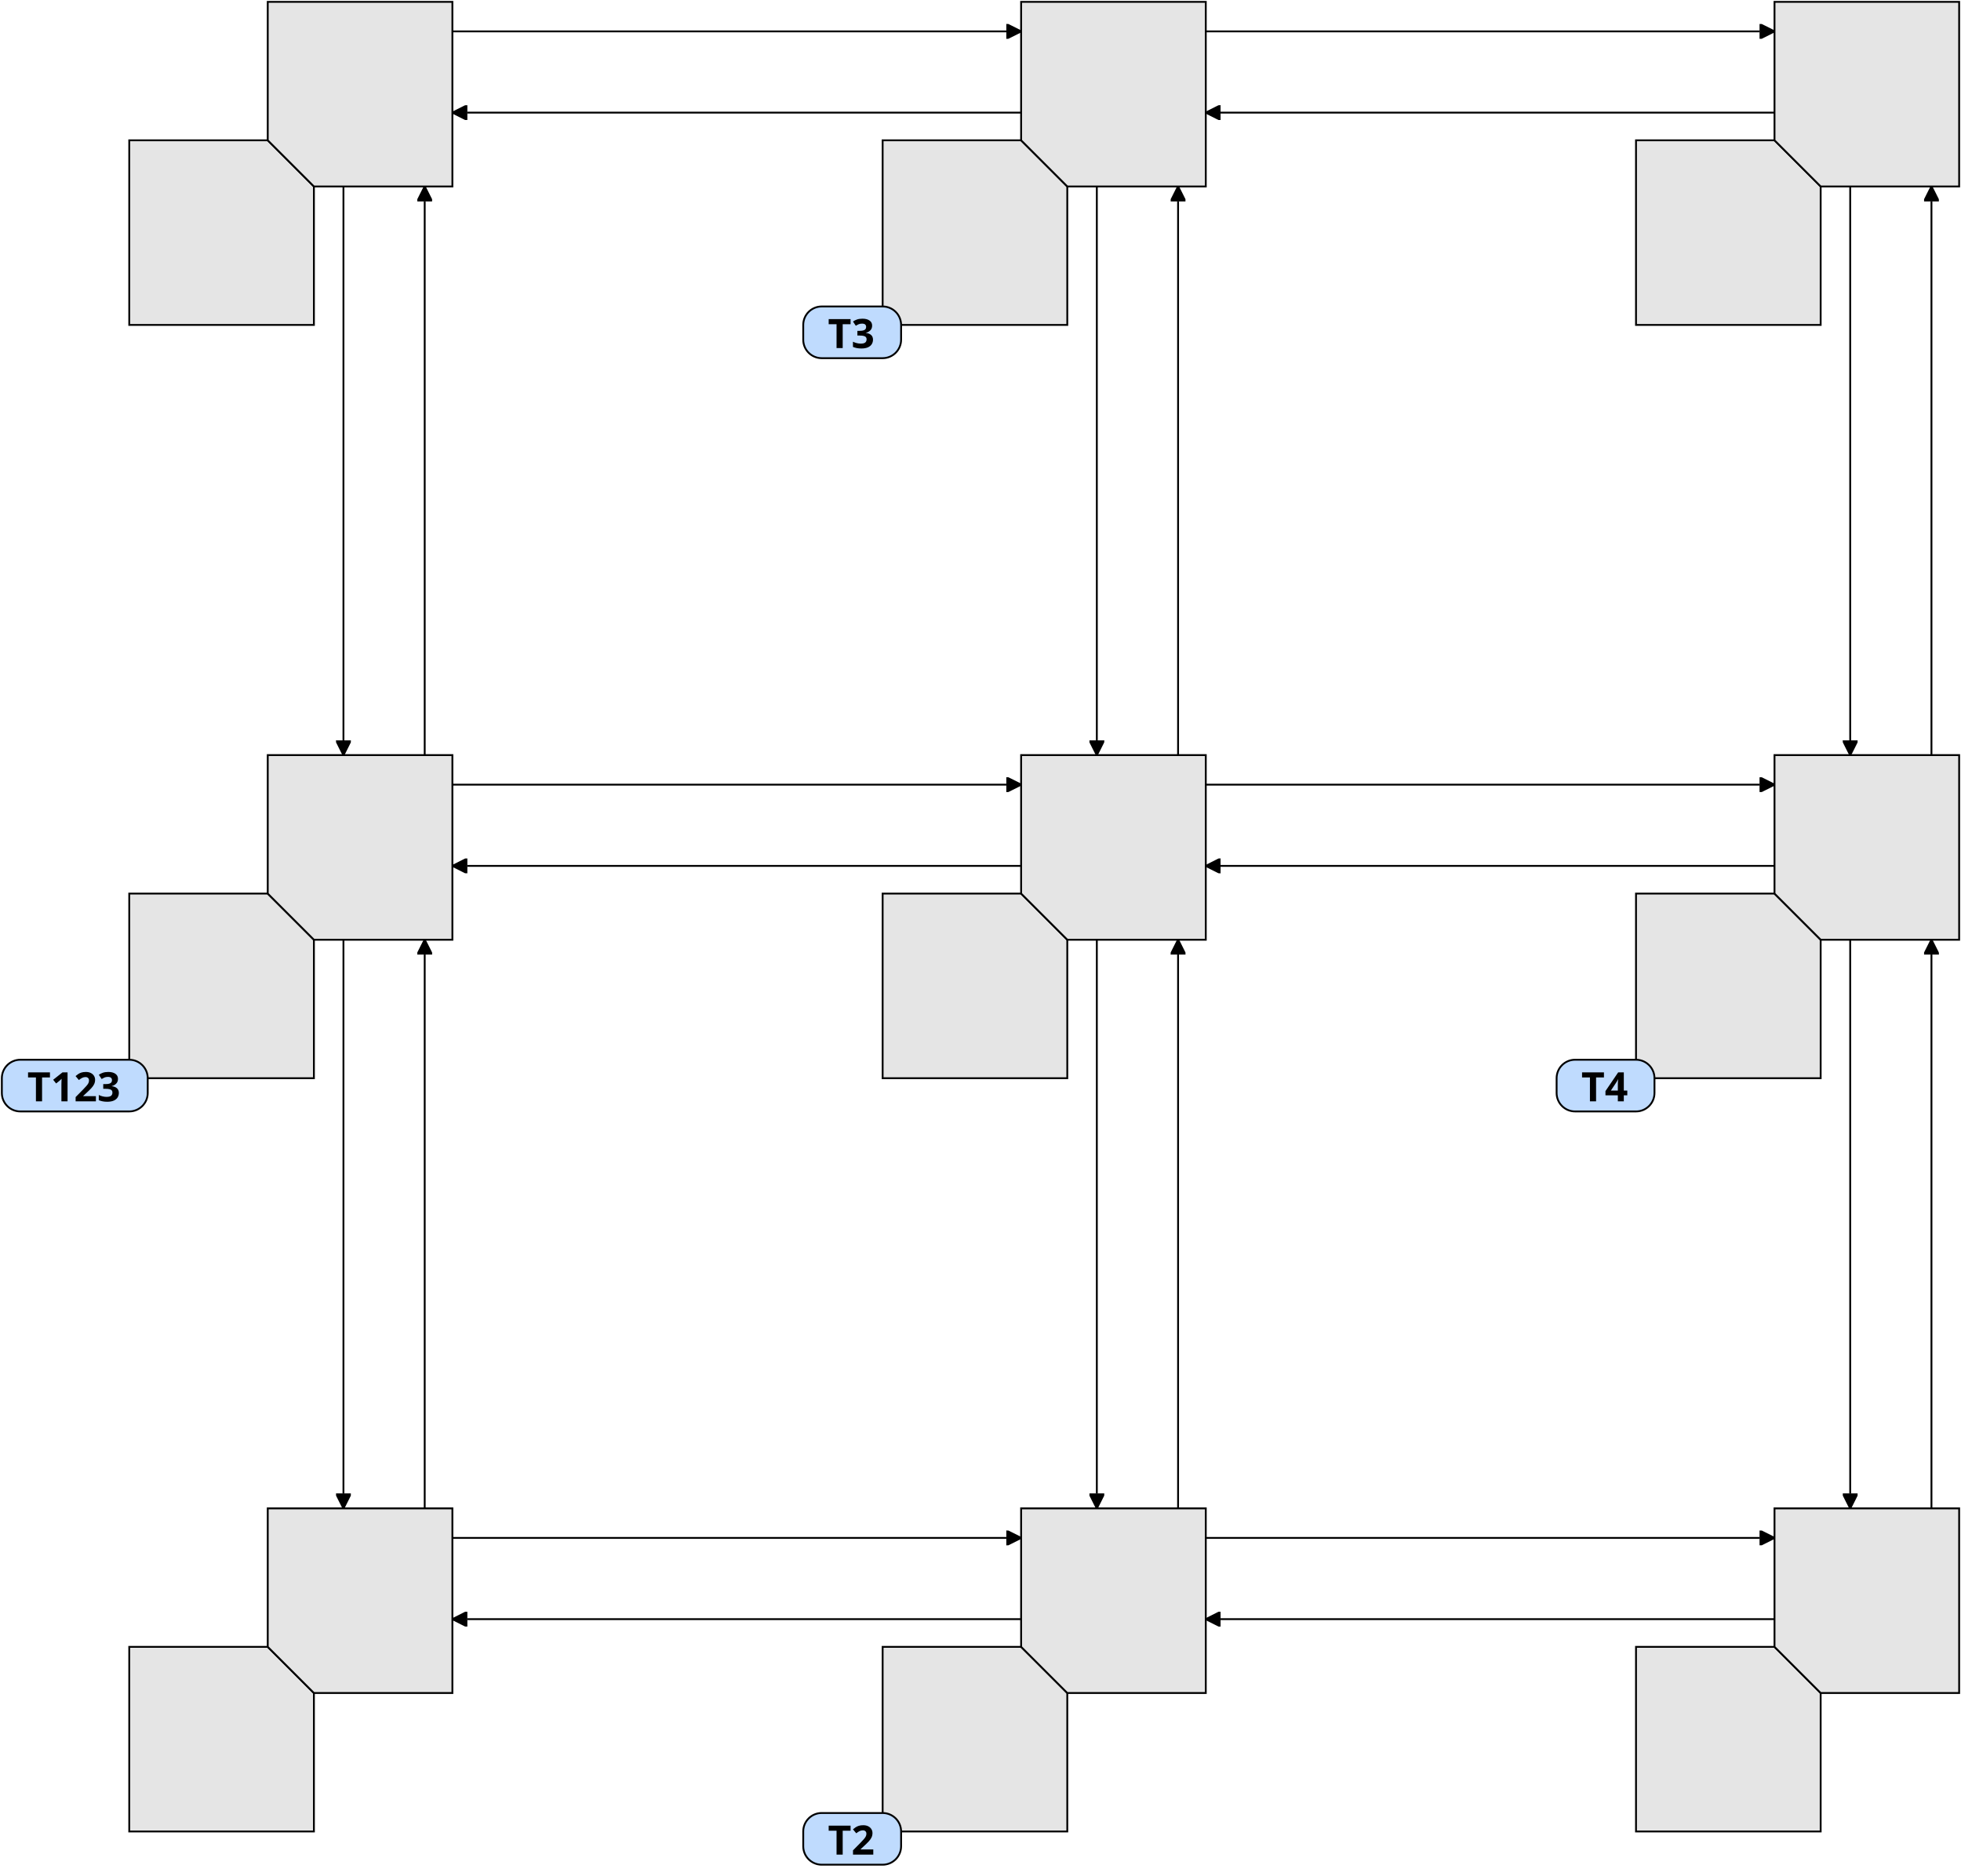
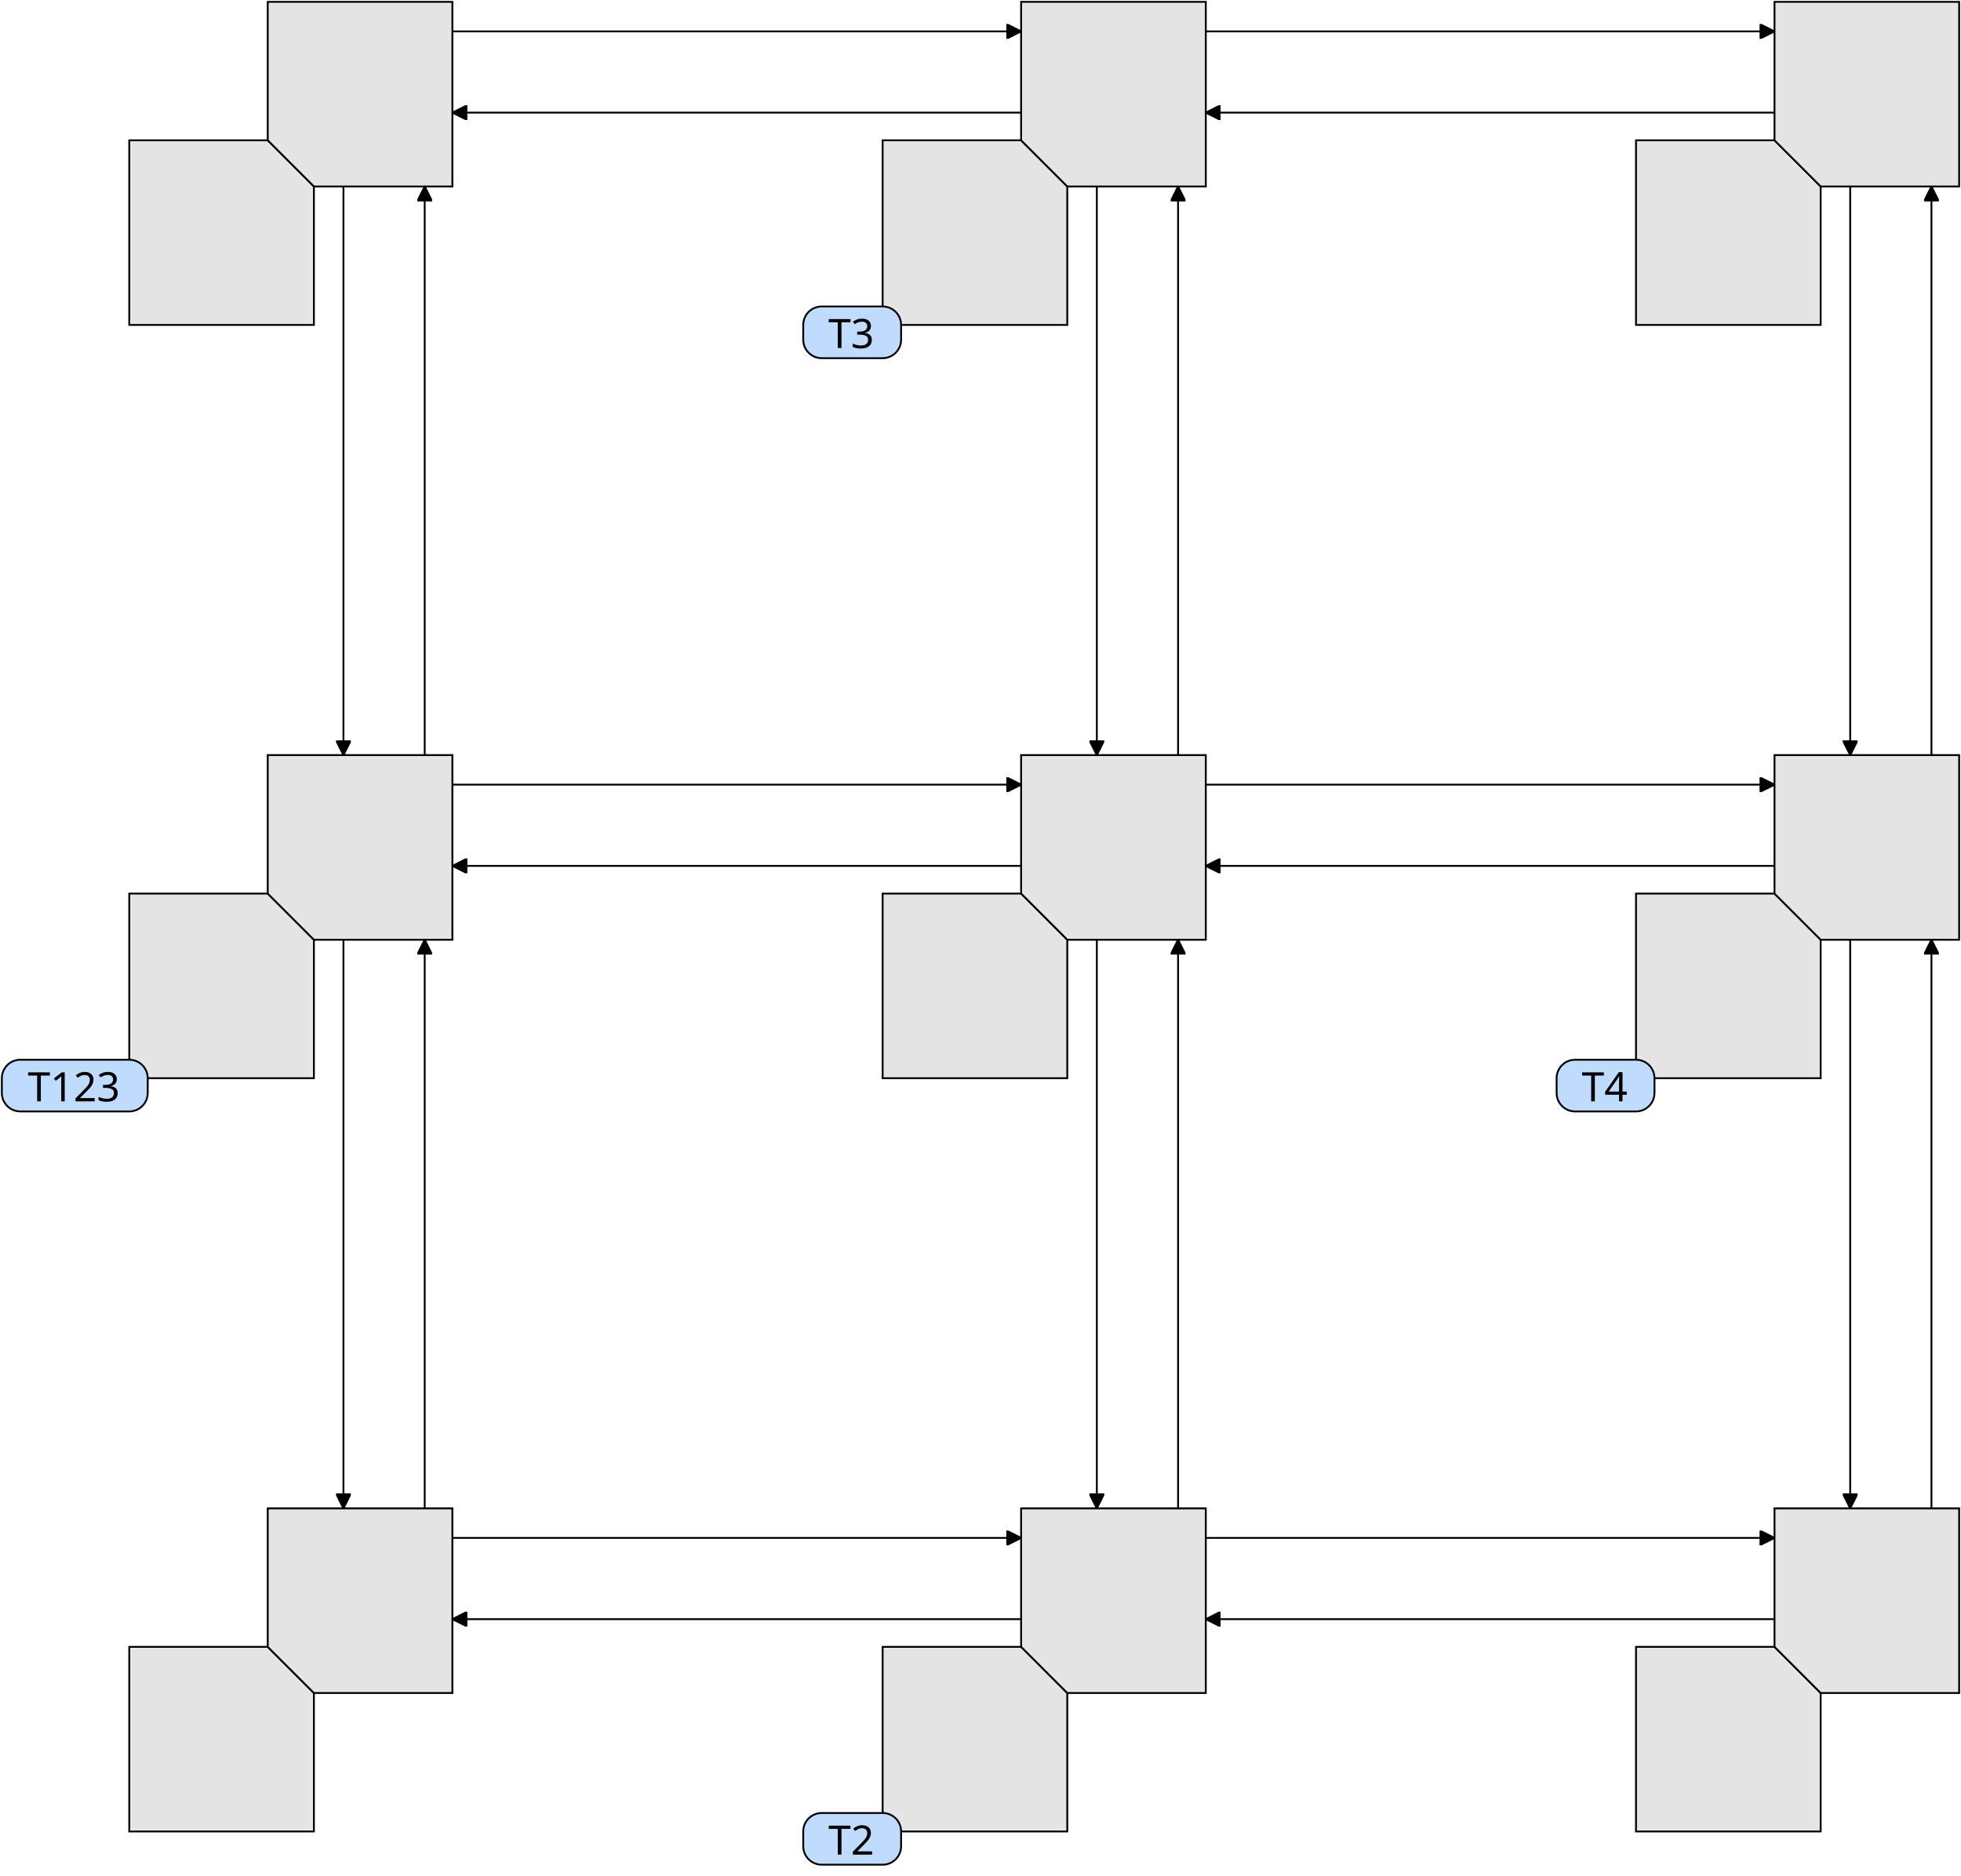
<svg xmlns="http://www.w3.org/2000/svg" preserveAspectRation="xMidYMid meet" class="mx-auto" viewBox="-565 -496 1062 1016">
  <defs>
    <marker id="arrowHead" orient="auto" markerWidth="8" markerHeight="8" refY="4">
      <path d="M0,0 M0,0 V8 L8,4 Z" fill="black" fill-rule="evenodd" stroke="black" stroke-linecap="butt" stroke-width="1" />
    </marker>
    <clipPath id="clip-c-0">
      <polygon points="-495 -420, -495 -320, -395 -320, -395 -395, -420 -420" />
    </clipPath>
    <clipPath id="clip-r-0">
      <polygon points="-420 -420, -420 -495, -320 -495, -320 -395, -395 -395" />
    </clipPath>
    <clipPath id="clip-c-1">
      <polygon points="-87 -420, -87 -320, 13 -320, 13 -395, -12 -420" />
    </clipPath>
    <clipPath id="clip-r-1">
      <polygon points="-12 -420, -12 -495, 88 -495, 88 -395, 13 -395" />
    </clipPath>
    <clipPath id="clip-c-2">
      <polygon points="321 -420, 321 -320, 421 -320, 421 -395, 396 -420" />
    </clipPath>
    <clipPath id="clip-r-2">
      <polygon points="396 -420, 396 -495, 496 -495, 496 -395, 421 -395" />
    </clipPath>
    <clipPath id="clip-c-3">
      <polygon points="-495 -12, -495 88, -395 88, -395 13, -420 -12" />
    </clipPath>
    <clipPath id="clip-r-3">
      <polygon points="-420 -12, -420 -87, -320 -87, -320 13, -395 13" />
    </clipPath>
    <clipPath id="clip-c-4">
      <polygon points="-87 -12, -87 88, 13 88, 13 13, -12 -12" />
    </clipPath>
    <clipPath id="clip-r-4">
      <polygon points="-12 -12, -12 -87, 88 -87, 88 13, 13 13" />
    </clipPath>
    <clipPath id="clip-c-5">
      <polygon points="321 -12, 321 88, 421 88, 421 13, 396 -12" />
    </clipPath>
    <clipPath id="clip-r-5">
      <polygon points="396 -12, 396 -87, 496 -87, 496 13, 421 13" />
    </clipPath>
    <clipPath id="clip-c-6">
      <polygon points="-495 396, -495 496, -395 496, -395 421, -420 396" />
    </clipPath>
    <clipPath id="clip-r-6">
      <polygon points="-420 396, -420 321, -320 321, -320 421, -395 421" />
    </clipPath>
    <clipPath id="clip-c-7">
      <polygon points="-87 396, -87 496, 13 496, 13 421, -12 396" />
    </clipPath>
    <clipPath id="clip-r-7">
      <polygon points="-12 396, -12 321, 88 321, 88 421, 13 421" />
    </clipPath>
    <clipPath id="clip-c-8">
      <polygon points="321 396, 321 496, 421 496, 421 421, 396 396" />
    </clipPath>
    <clipPath id="clip-r-8">
      <polygon points="396 396, 396 321, 496 321, 496 421, 421 421" />
    </clipPath>
  </defs>
  <style>.baseFill{fill: #e5e5e5;}.edgeData{display: none;}</style>
  <g id="mainGroup">
    <g id="processingGroup" clip-path="url(#crop)">
      <g id="0">
        <path id="c0" d="M-495,-420 l0,100 l100,0 l0,-75 l-25,-25 l-75,0 Z" class="baseFill" fill-rule="evenodd" stroke="black" stroke-linecap="butt" stroke-width="1" />
        <path id="r0" d="M-420,-420 l0,-75 l100,0 l0,100 l-75,0 Z" class="baseFill" fill-rule="evenodd" stroke="black" stroke-linecap="butt" stroke-width="1" />
      </g>
      <g id="1">
        <path id="c1" d="M-87,-420 l0,100 l100,0 l0,-75 l-25,-25 l-75,0 Z" class="baseFill" fill-rule="evenodd" stroke="black" stroke-linecap="butt" stroke-width="1" />
        <path id="r1" d="M-12,-420 l0,-75 l100,0 l0,100 l-75,0 Z" class="baseFill" fill-rule="evenodd" stroke="black" stroke-linecap="butt" stroke-width="1" />
        <g>
          <rect x="-130" y="-330" width="53" height="28" rx="10" fill="#bfdbfe" stroke="black" stroke-width="1" />
-           <text x="-104" y="-316" font-size="22px" font-family="Roboto Mono" font-weight="bold" text-anchor="middle" dominant-baseline="central" fill="black">T3</text>
+           <text x="-104" y="-316" font-size="22px" font-family="Roboto Mono" font-weight="500" text-anchor="middle" dominant-baseline="central" fill="black">T3</text>
        </g>
      </g>
      <g id="2">
        <path id="c2" d="M321,-420 l0,100 l100,0 l0,-75 l-25,-25 l-75,0 Z" class="baseFill" fill-rule="evenodd" stroke="black" stroke-linecap="butt" stroke-width="1" />
        <path id="r2" d="M396,-420 l0,-75 l100,0 l0,100 l-75,0 Z" class="baseFill" fill-rule="evenodd" stroke="black" stroke-linecap="butt" stroke-width="1" />
      </g>
      <g id="3">
        <path id="c3" d="M-495,-12 l0,100 l100,0 l0,-75 l-25,-25 l-75,0 Z" class="baseFill" fill-rule="evenodd" stroke="black" stroke-linecap="butt" stroke-width="1" />
        <path id="r3" d="M-420,-12 l0,-75 l100,0 l0,100 l-75,0 Z" class="baseFill" fill-rule="evenodd" stroke="black" stroke-linecap="butt" stroke-width="1" />
        <g>
          <rect x="-564" y="78" width="79" height="28" rx="10" fill="#bfdbfe" stroke="black" stroke-width="1" />
-           <text x="-525" y="92" font-size="22px" font-family="Roboto Mono" font-weight="bold" text-anchor="middle" dominant-baseline="central" fill="black">T123</text>
+           <text x="-525" y="92" font-size="22px" font-family="Roboto Mono" font-weight="500" text-anchor="middle" dominant-baseline="central" fill="black">T123</text>
        </g>
      </g>
      <g id="4">
        <path id="c4" d="M-87,-12 l0,100 l100,0 l0,-75 l-25,-25 l-75,0 Z" class="baseFill" fill-rule="evenodd" stroke="black" stroke-linecap="butt" stroke-width="1" />
        <path id="r4" d="M-12,-12 l0,-75 l100,0 l0,100 l-75,0 Z" class="baseFill" fill-rule="evenodd" stroke="black" stroke-linecap="butt" stroke-width="1" />
      </g>
      <g id="5">
        <path id="c5" d="M321,-12 l0,100 l100,0 l0,-75 l-25,-25 l-75,0 Z" class="baseFill" fill-rule="evenodd" stroke="black" stroke-linecap="butt" stroke-width="1" />
        <path id="r5" d="M396,-12 l0,-75 l100,0 l0,100 l-75,0 Z" class="baseFill" fill-rule="evenodd" stroke="black" stroke-linecap="butt" stroke-width="1" />
        <g>
          <rect x="278" y="78" width="53" height="28" rx="10" fill="#bfdbfe" stroke="black" stroke-width="1" />
-           <text x="304" y="92" font-size="22px" font-family="Roboto Mono" font-weight="bold" text-anchor="middle" dominant-baseline="central" fill="black">T4</text>
+           <text x="304" y="92" font-size="22px" font-family="Roboto Mono" font-weight="500" text-anchor="middle" dominant-baseline="central" fill="black">T4</text>
        </g>
      </g>
      <g id="6">
        <path id="c6" d="M-495,396 l0,100 l100,0 l0,-75 l-25,-25 l-75,0 Z" class="baseFill" fill-rule="evenodd" stroke="black" stroke-linecap="butt" stroke-width="1" />
        <path id="r6" d="M-420,396 l0,-75 l100,0 l0,100 l-75,0 Z" class="baseFill" fill-rule="evenodd" stroke="black" stroke-linecap="butt" stroke-width="1" />
      </g>
      <g id="7">
        <path id="c7" d="M-87,396 l0,100 l100,0 l0,-75 l-25,-25 l-75,0 Z" class="baseFill" fill-rule="evenodd" stroke="black" stroke-linecap="butt" stroke-width="1" />
        <path id="r7" d="M-12,396 l0,-75 l100,0 l0,100 l-75,0 Z" class="baseFill" fill-rule="evenodd" stroke="black" stroke-linecap="butt" stroke-width="1" />
        <g>
          <rect x="-130" y="486" width="53" height="28" rx="10" fill="#bfdbfe" stroke="black" stroke-width="1" />
-           <text x="-104" y="500" font-size="22px" font-family="Roboto Mono" font-weight="bold" text-anchor="middle" dominant-baseline="central" fill="black">T2</text>
+           <text x="-104" y="500" font-size="22px" font-family="Roboto Mono" font-weight="500" text-anchor="middle" dominant-baseline="central" fill="black">T2</text>
        </g>
      </g>
      <g id="8">
        <path id="c8" d="M321,396 l0,100 l100,0 l0,-75 l-25,-25 l-75,0 Z" class="baseFill" fill-rule="evenodd" stroke="black" stroke-linecap="butt" stroke-width="1" />
        <path id="r8" d="M396,396 l0,-75 l100,0 l0,100 l-75,0 Z" class="baseFill" fill-rule="evenodd" stroke="black" stroke-linecap="butt" stroke-width="1" />
      </g>
    </g>
    <g>
      <g>
        <path d="M-379,-395 v300" fill-rule="evenodd" stroke="black" stroke-linecap="butt" stroke-width="1" marker-end="url(#arrowHead)" clip-path="url(#crop)" />
        <path d="M-320,-479 h300" fill-rule="evenodd" stroke="black" stroke-linecap="butt" stroke-width="1" marker-end="url(#arrowHead)" clip-path="url(#crop)" />
        <path d="M29,-395 v300" fill-rule="evenodd" stroke="black" stroke-linecap="butt" stroke-width="1" marker-end="url(#arrowHead)" clip-path="url(#crop)" />
        <path d="M-12,-435 h-300" fill-rule="evenodd" stroke="black" stroke-linecap="butt" stroke-width="1" marker-end="url(#arrowHead)" clip-path="url(#crop)" />
        <path d="M88,-479 h300" fill-rule="evenodd" stroke="black" stroke-linecap="butt" stroke-width="1" marker-end="url(#arrowHead)" clip-path="url(#crop)" />
        <path d="M437,-395 v300" fill-rule="evenodd" stroke="black" stroke-linecap="butt" stroke-width="1" marker-end="url(#arrowHead)" clip-path="url(#crop)" />
        <path d="M396,-435 h-300" fill-rule="evenodd" stroke="black" stroke-linecap="butt" stroke-width="1" marker-end="url(#arrowHead)" clip-path="url(#crop)" />
        <path d="M-335,-87 v-300" fill-rule="evenodd" stroke="black" stroke-linecap="butt" stroke-width="1" marker-end="url(#arrowHead)" clip-path="url(#crop)" />
        <path d="M-379,13 v300" fill-rule="evenodd" stroke="black" stroke-linecap="butt" stroke-width="1" marker-end="url(#arrowHead)" clip-path="url(#crop)" />
        <path d="M-320,-71 h300" fill-rule="evenodd" stroke="black" stroke-linecap="butt" stroke-width="1" marker-end="url(#arrowHead)" clip-path="url(#crop)" />
        <path d="M73,-87 v-300" fill-rule="evenodd" stroke="black" stroke-linecap="butt" stroke-width="1" marker-end="url(#arrowHead)" clip-path="url(#crop)" />
        <path d="M29,13 v300" fill-rule="evenodd" stroke="black" stroke-linecap="butt" stroke-width="1" marker-end="url(#arrowHead)" clip-path="url(#crop)" />
        <path d="M-12,-27 h-300" fill-rule="evenodd" stroke="black" stroke-linecap="butt" stroke-width="1" marker-end="url(#arrowHead)" clip-path="url(#crop)" />
        <path d="M88,-71 h300" fill-rule="evenodd" stroke="black" stroke-linecap="butt" stroke-width="1" marker-end="url(#arrowHead)" clip-path="url(#crop)" />
        <path d="M481,-87 v-300" fill-rule="evenodd" stroke="black" stroke-linecap="butt" stroke-width="1" marker-end="url(#arrowHead)" clip-path="url(#crop)" />
        <path d="M437,13 v300" fill-rule="evenodd" stroke="black" stroke-linecap="butt" stroke-width="1" marker-end="url(#arrowHead)" clip-path="url(#crop)" />
        <path d="M396,-27 h-300" fill-rule="evenodd" stroke="black" stroke-linecap="butt" stroke-width="1" marker-end="url(#arrowHead)" clip-path="url(#crop)" />
        <path d="M-335,321 v-300" fill-rule="evenodd" stroke="black" stroke-linecap="butt" stroke-width="1" marker-end="url(#arrowHead)" clip-path="url(#crop)" />
        <path d="M-320,337 h300" fill-rule="evenodd" stroke="black" stroke-linecap="butt" stroke-width="1" marker-end="url(#arrowHead)" clip-path="url(#crop)" />
        <path d="M73,321 v-300" fill-rule="evenodd" stroke="black" stroke-linecap="butt" stroke-width="1" marker-end="url(#arrowHead)" clip-path="url(#crop)" />
        <path d="M-12,381 h-300" fill-rule="evenodd" stroke="black" stroke-linecap="butt" stroke-width="1" marker-end="url(#arrowHead)" clip-path="url(#crop)" />
        <path d="M88,337 h300" fill-rule="evenodd" stroke="black" stroke-linecap="butt" stroke-width="1" marker-end="url(#arrowHead)" clip-path="url(#crop)" />
        <path d="M481,321 v-300" fill-rule="evenodd" stroke="black" stroke-linecap="butt" stroke-width="1" marker-end="url(#arrowHead)" clip-path="url(#crop)" />
        <path d="M396,381 h-300" fill-rule="evenodd" stroke="black" stroke-linecap="butt" stroke-width="1" marker-end="url(#arrowHead)" clip-path="url(#crop)" />
      </g>
      <g id="edgeConnetions" class="edgeData">
        <path d="M-379,-728 v225" fill-rule="evenodd" stroke="black" stroke-linecap="butt" stroke-width="1" marker-end="url(#arrowHead)" clip-path="url(#crop)" />
        <path d="M-728,-480 h300" fill-rule="evenodd" stroke="black" stroke-linecap="butt" stroke-width="1" marker-end="url(#arrowHead)" clip-path="url(#crop)" />
        <path d="M29,-728 v225" fill-rule="evenodd" stroke="black" stroke-linecap="butt" stroke-width="1" marker-end="url(#arrowHead)" clip-path="url(#crop)" />
        <path d="M437,-728 v225" fill-rule="evenodd" stroke="black" stroke-linecap="butt" stroke-width="1" marker-end="url(#arrowHead)" clip-path="url(#crop)" />
        <path d="M729,-480 h-225" fill-rule="evenodd" stroke="black" stroke-linecap="butt" stroke-width="1" marker-end="url(#arrowHead)" clip-path="url(#crop)" />
        <path d="M-728,-72 h300" fill-rule="evenodd" stroke="black" stroke-linecap="butt" stroke-width="1" marker-end="url(#arrowHead)" clip-path="url(#crop)" />
        <path d="M729,-72 h-225" fill-rule="evenodd" stroke="black" stroke-linecap="butt" stroke-width="1" marker-end="url(#arrowHead)" clip-path="url(#crop)" />
        <path d="M-335,729 v-300" fill-rule="evenodd" stroke="black" stroke-linecap="butt" stroke-width="1" marker-end="url(#arrowHead)" clip-path="url(#crop)" />
        <path d="M-728,336 h300" fill-rule="evenodd" stroke="black" stroke-linecap="butt" stroke-width="1" marker-end="url(#arrowHead)" clip-path="url(#crop)" />
        <path d="M73,729 v-300" fill-rule="evenodd" stroke="black" stroke-linecap="butt" stroke-width="1" marker-end="url(#arrowHead)" clip-path="url(#crop)" />
        <path d="M481,729 v-300" fill-rule="evenodd" stroke="black" stroke-linecap="butt" stroke-width="1" marker-end="url(#arrowHead)" clip-path="url(#crop)" />
        <path d="M729,336 h-225" fill-rule="evenodd" stroke="black" stroke-linecap="butt" stroke-width="1" marker-end="url(#arrowHead)" clip-path="url(#crop)" />
        <path d="M-335,-495 v-225" fill-rule="evenodd" stroke="black" stroke-linecap="butt" stroke-width="1" marker-end="url(#arrowHead)" clip-path="url(#crop)" />
        <path d="M-420,-436 h-300" fill-rule="evenodd" stroke="black" stroke-linecap="butt" stroke-width="1" marker-end="url(#arrowHead)" clip-path="url(#crop)" />
        <path d="M73,-495 v-225" fill-rule="evenodd" stroke="black" stroke-linecap="butt" stroke-width="1" marker-end="url(#arrowHead)" clip-path="url(#crop)" />
        <path d="M481,-495 v-225" fill-rule="evenodd" stroke="black" stroke-linecap="butt" stroke-width="1" marker-end="url(#arrowHead)" clip-path="url(#crop)" />
        <path d="M496,-436 h225" fill-rule="evenodd" stroke="black" stroke-linecap="butt" stroke-width="1" marker-end="url(#arrowHead)" clip-path="url(#crop)" />
        <path d="M-420,-28 h-300" fill-rule="evenodd" stroke="black" stroke-linecap="butt" stroke-width="1" marker-end="url(#arrowHead)" clip-path="url(#crop)" />
        <path d="M496,-28 h225" fill-rule="evenodd" stroke="black" stroke-linecap="butt" stroke-width="1" marker-end="url(#arrowHead)" clip-path="url(#crop)" />
        <path d="M-379,421 v300" fill-rule="evenodd" stroke="black" stroke-linecap="butt" stroke-width="1" marker-end="url(#arrowHead)" clip-path="url(#crop)" />
        <path d="M-420,380 h-300" fill-rule="evenodd" stroke="black" stroke-linecap="butt" stroke-width="1" marker-end="url(#arrowHead)" clip-path="url(#crop)" />
        <path d="M29,421 v300" fill-rule="evenodd" stroke="black" stroke-linecap="butt" stroke-width="1" marker-end="url(#arrowHead)" clip-path="url(#crop)" />
        <path d="M437,421 v300" fill-rule="evenodd" stroke="black" stroke-linecap="butt" stroke-width="1" marker-end="url(#arrowHead)" clip-path="url(#crop)" />
        <path d="M496,380 h225" fill-rule="evenodd" stroke="black" stroke-linecap="butt" stroke-width="1" marker-end="url(#arrowHead)" clip-path="url(#crop)" />
      </g>
    </g>
    <g id="information" />
    <g id="sinksSources" clip-path="url(#crop)" class="edgeData">
      <g>
        <rect x="-392" y="-798" width="70" height="70" rx="15" fill="#e5e5e5" stroke="black" stroke-width="1" />
      </g>
      <g>
        <rect x="-798" y="-493" width="70" height="70" rx="15" fill="#fbbf24" stroke="black" stroke-width="1" />
-         <text x="-763" y="-458" font-size="22px" font-family="Roboto Mono" font-weight="bold" text-anchor="middle" dominant-baseline="central" fill="black" class="edgeData">T1</text>
+         <text x="-763" y="-458" font-size="22px" font-family="Roboto Mono" font-weight="500" text-anchor="middle" dominant-baseline="central" fill="black" class="edgeData">T1</text>
      </g>
      <g>
        <rect x="16" y="-798" width="70" height="70" rx="15" fill="#fbbf24" stroke="black" stroke-width="1" />
-         <text x="51" y="-763" font-size="22px" font-family="Roboto Mono" font-weight="bold" text-anchor="middle" dominant-baseline="central" fill="black" class="edgeData">T0</text>
+         <text x="51" y="-763" font-size="22px" font-family="Roboto Mono" font-weight="500" text-anchor="middle" dominant-baseline="central" fill="black" class="edgeData">T0</text>
      </g>
      <g>
        <rect x="424" y="-798" width="70" height="70" rx="15" fill="#e5e5e5" stroke="black" stroke-width="1" />
      </g>
      <g>
        <rect x="729" y="-493" width="70" height="70" rx="15" fill="#e5e5e5" stroke="black" stroke-width="1" />
      </g>
      <g>
        <rect x="-798" y="-85" width="70" height="70" rx="15" fill="#e5e5e5" stroke="black" stroke-width="1" />
      </g>
      <g>
        <rect x="729" y="-85" width="70" height="70" rx="15" fill="#e5e5e5" stroke="black" stroke-width="1" />
      </g>
      <g>
        <rect x="-392" y="729" width="70" height="70" rx="15" fill="#e5e5e5" stroke="black" stroke-width="1" />
      </g>
      <g>
        <rect x="-798" y="323" width="70" height="70" rx="15" fill="#fb923c" stroke="black" stroke-width="1" />
-         <text x="-763" y="358" font-size="22px" font-family="Roboto Mono" font-weight="bold" text-anchor="middle" dominant-baseline="central" fill="black" class="edgeData">T5</text>
+         <text x="-763" y="358" font-size="22px" font-family="Roboto Mono" font-weight="500" text-anchor="middle" dominant-baseline="central" fill="black" class="edgeData">T5</text>
      </g>
      <g>
        <rect x="16" y="729" width="70" height="70" rx="15" fill="#e5e5e5" stroke="black" stroke-width="1" />
      </g>
      <g>
        <rect x="424" y="729" width="70" height="70" rx="15" fill="#e5e5e5" stroke="black" stroke-width="1" />
      </g>
      <g>
        <rect x="729" y="323" width="70" height="70" rx="15" fill="#e5e5e5" stroke="black" stroke-width="1" />
      </g>
    </g>
  </g>
</svg>
